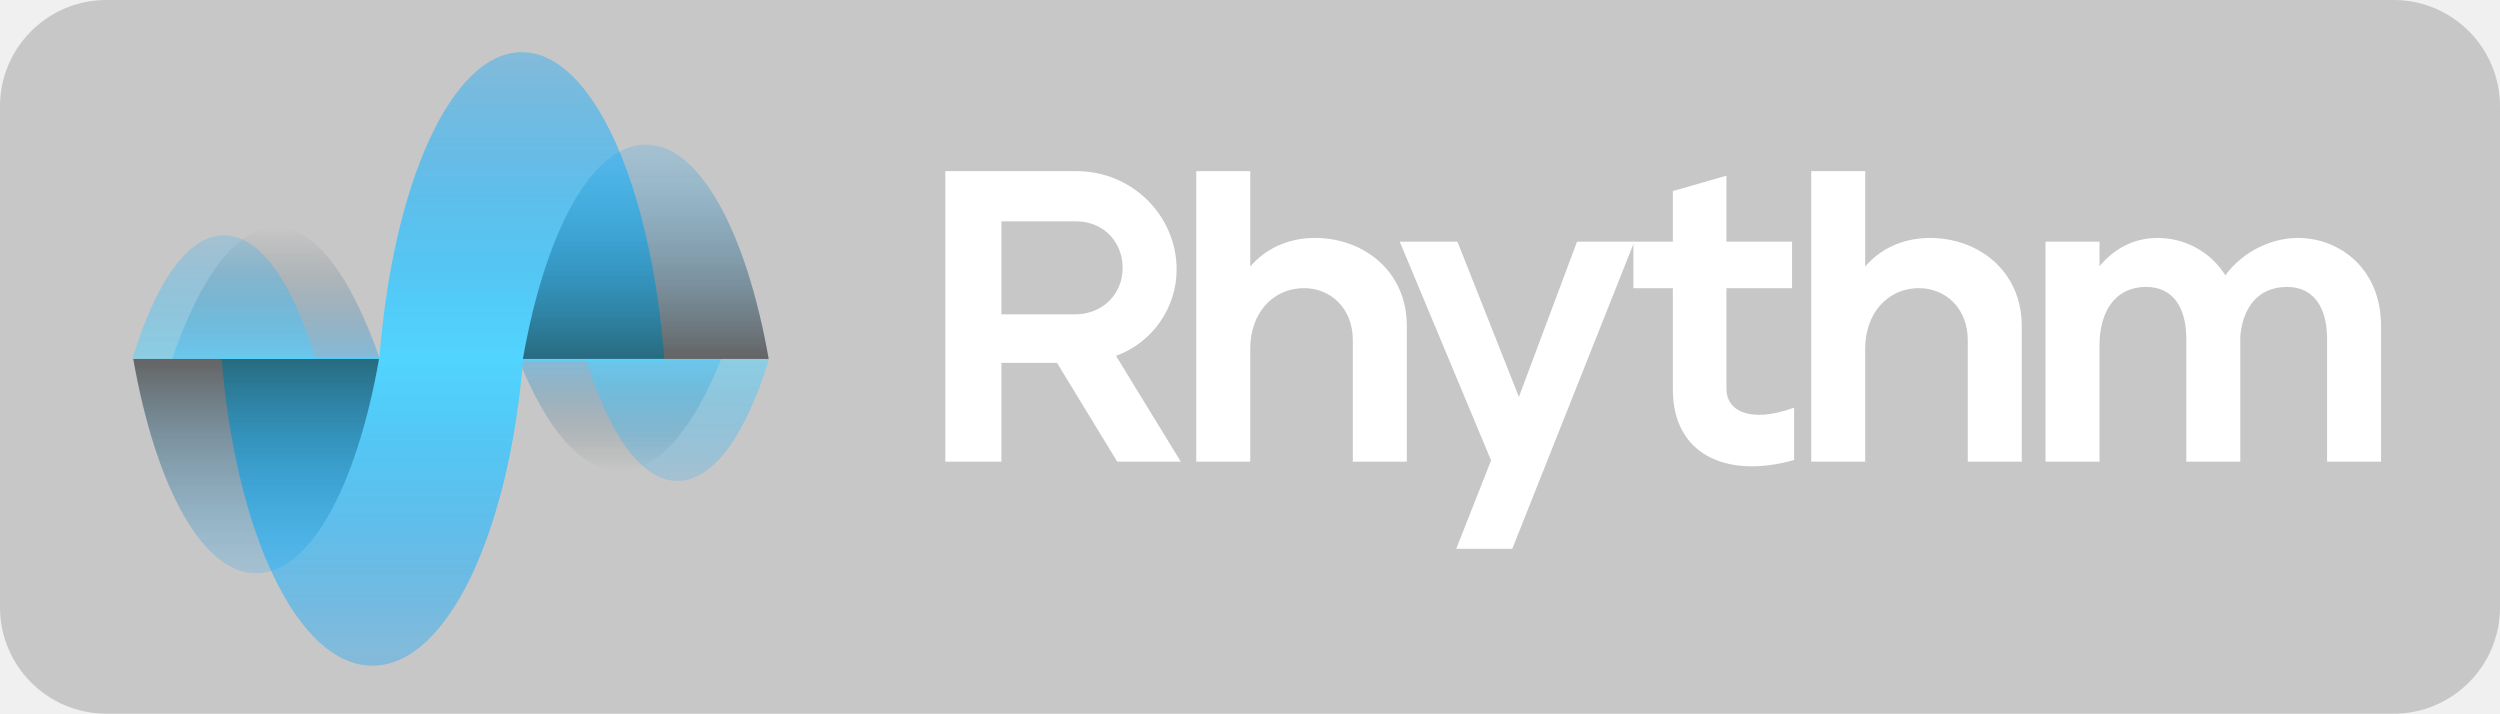
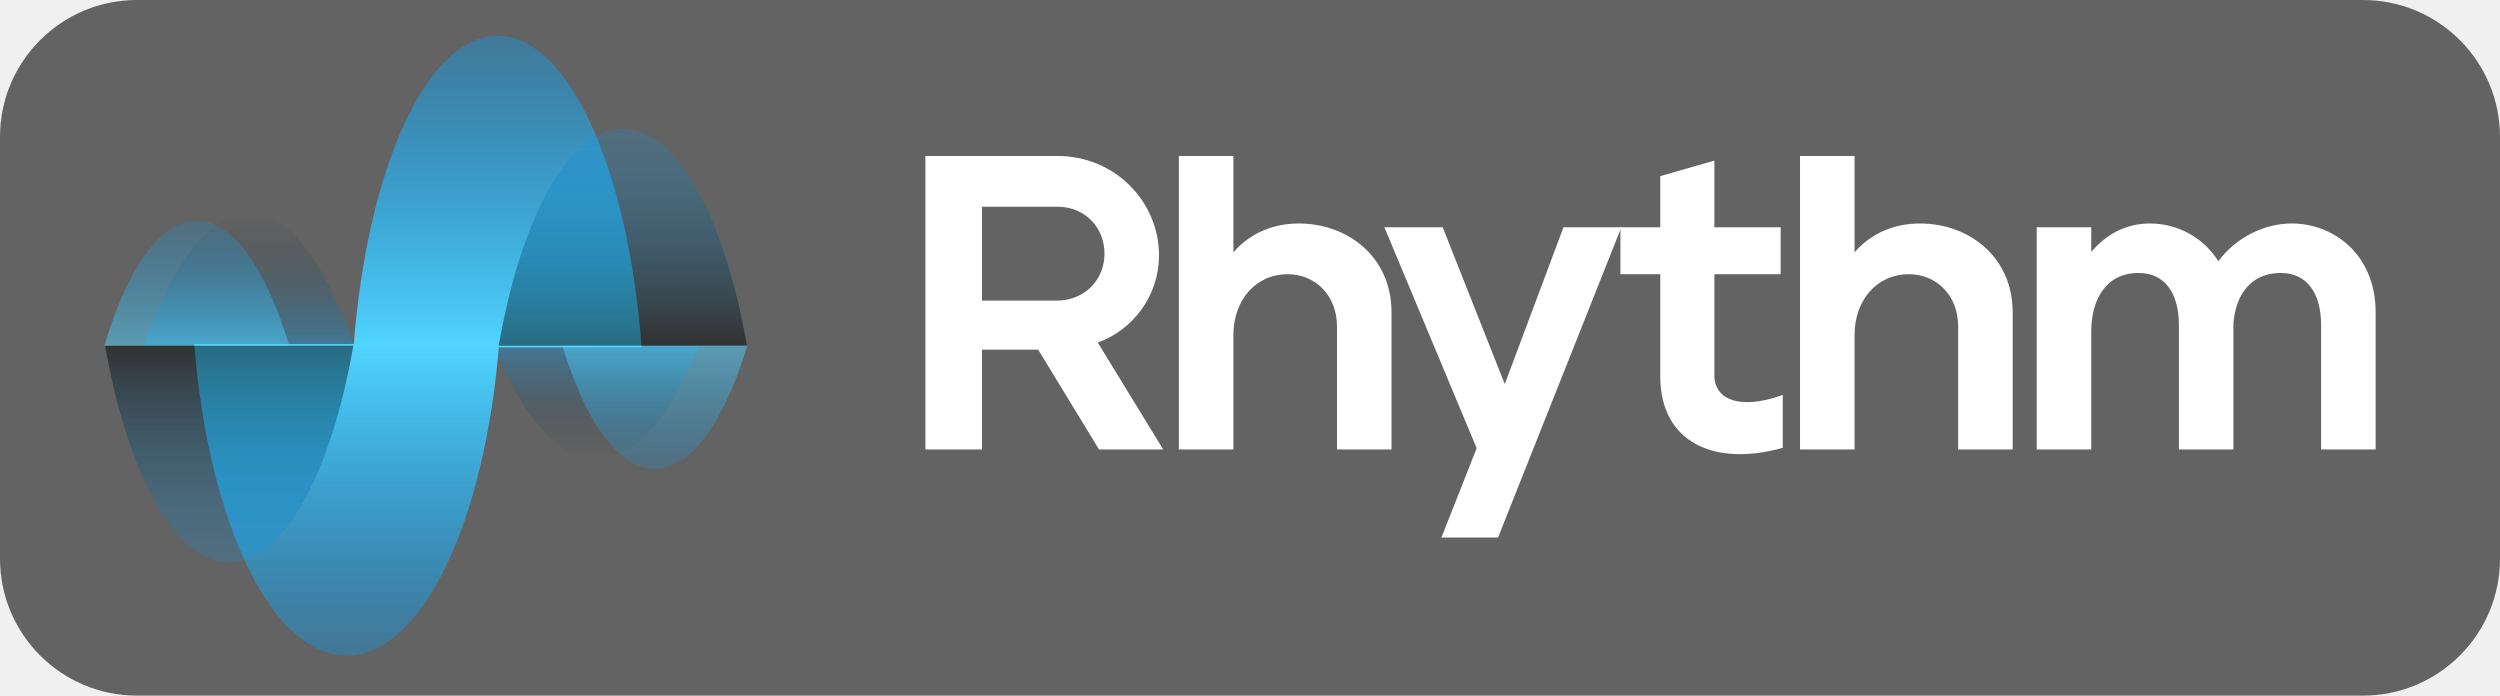
- <svg xmlns="http://www.w3.org/2000/svg" width="1198" height="342" viewBox="0 0 1198 342" fill="none">
-   <rect width="1198" height="342" rx="51" fill="#272727" fill-opacity="0.2" />
-   <path d="M479.864 221.231V173.892H506.529L535.383 221.231H565.829L534.786 170.511C551.899 164.345 563.839 147.836 563.839 129.14C563.839 103.879 543.144 82 515.683 82H453V221.231H479.864ZM479.864 106.067H515.683C528.617 106.067 537.97 115.813 537.97 128.344C537.97 141.273 528.02 150.621 515.285 150.621H479.864V106.067Z" fill="white" />
-   <path d="M599.12 221.231V166.931C599.12 150.82 609.268 138.09 624.989 138.09C637.525 138.09 648.271 147.637 648.271 162.953V221.231H674.14V156.19C674.14 129.736 653.246 114.023 630.163 114.023C616.233 114.023 605.686 119.99 599.12 127.747V82H573.251V221.231H599.12Z" fill="white" />
-   <path d="M697.812 263H724.676L783.18 115.813H755.719L727.86 190.202L698.409 115.813H670.749L714.528 220.634L697.812 263Z" fill="white" />
-   <path d="M859.738 195.374C837.451 203.33 827.302 196.169 827.302 186.423V138.09H858.743V115.813H827.302V84.188L801.632 91.547V115.813H782.728V138.09H801.632V186.622C801.632 217.849 827.302 229.585 859.738 220.435V195.374Z" fill="white" />
-   <path d="M893.8 221.231V166.931C893.8 150.82 903.948 138.09 919.669 138.09C932.205 138.09 942.951 147.637 942.951 162.953V221.231H968.82V156.19C968.82 129.736 947.926 114.023 924.843 114.023C910.913 114.023 900.367 119.99 893.8 127.747V82H867.931V221.231H893.8Z" fill="white" />
-   <path d="M1006.08 221.231V165.34C1006.08 150.621 1012.65 137.493 1028.57 137.493C1041.11 137.493 1047.67 147.24 1047.67 162.157V221.231H1073.54V161.362C1074.54 148.433 1081.3 137.493 1096.03 137.493C1108.56 137.493 1115.13 147.24 1115.13 162.157V221.231H1141V156.19C1141 128.742 1121.1 114.023 1101.2 114.023C1088.27 114.023 1074.74 120.587 1066.38 131.924C1059.02 120.189 1046.48 114.023 1033.94 114.023C1021.6 114.023 1012.45 119.99 1006.08 127.548V115.813H980.214V221.231H1006.08Z" fill="white" />
-   <path fill-rule="evenodd" clip-rule="evenodd" d="M248.403 172C261.867 205.706 278.72 225.742 297.008 225.742C315.297 225.742 332.149 205.706 345.613 172H248.403Z" fill="url(#paint0_linear_62_3)" />
-   <path fill-rule="evenodd" clip-rule="evenodd" d="M182.016 172C168.224 132.346 150.96 108.774 132.226 108.774C113.491 108.774 96.227 132.346 82.435 172H182.016Z" fill="url(#paint1_linear_62_3)" />
-   <path fill-rule="evenodd" clip-rule="evenodd" d="M106.145 171.21C112.853 255.475 142.68 319 178.46 319C214.239 319 244.066 255.475 250.774 171.21H106.145Z" fill="url(#paint2_linear_62_3)" />
-   <path d="M63.847 172C74.536 232.86 96.893 274.742 122.742 274.742C148.591 274.742 170.948 232.86 181.636 172H63.847Z" fill="url(#paint3_linear_62_3)" fill-opacity="0.5" />
-   <path fill-rule="evenodd" clip-rule="evenodd" d="M318.403 172.79C312.058 88.525 283.865 25.002 250.05 25.004C216.234 25.006 188.049 88.532 181.714 172.799L318.403 172.79Z" fill="url(#paint4_linear_62_3)" />
-   <path fill-rule="evenodd" clip-rule="evenodd" d="M368.362 171.997C357.67 111.137 335.311 69.257 309.462 69.258C283.613 69.26 261.258 111.143 250.574 172.004L368.362 171.997Z" fill="url(#paint5_linear_62_3)" fill-opacity="0.5" />
-   <path opacity="0.5" fill-rule="evenodd" clip-rule="evenodd" d="M280.807 172C291.751 207.983 307.353 230.484 324.669 230.484C341.986 230.484 357.588 207.983 368.532 172H280.807Z" fill="url(#paint6_linear_62_3)" />
-   <path opacity="0.5" fill-rule="evenodd" clip-rule="evenodd" d="M151.194 172C140.249 135.531 124.647 112.726 107.331 112.726C90.014 112.726 74.412 135.531 63.468 172L151.194 172Z" fill="url(#paint7_linear_62_3)" />
+ <svg xmlns="http://www.w3.org/2000/svg" width="1186" height="330" viewBox="0 0 1186 330" fill="none">
+   <rect width="1186" height="330" rx="65" fill="#272727" fill-opacity="0.7" />
+   <path d="M465.864 213.231V165.892H492.529L521.383 213.231H551.829L520.786 162.511C537.899 156.345 549.839 139.836 549.839 121.14C549.839 95.879 529.144 74 501.683 74H439V213.231H465.864ZM465.864 98.067H501.683C514.617 98.067 523.97 107.813 523.97 120.344C523.97 133.273 514.02 142.621 501.285 142.621H465.864V98.067Z" fill="white" />
+   <path d="M585.12 213.231V158.931C585.12 142.82 595.268 130.09 610.989 130.09C623.525 130.09 634.271 139.637 634.271 154.953V213.231H660.14V148.19C660.14 121.736 639.246 106.023 616.163 106.023C602.233 106.023 591.686 111.99 585.12 119.747V74H559.251V213.231H585.12Z" fill="white" />
+   <path d="M683.812 255H710.676L769.18 107.813H741.719L713.86 182.202L684.409 107.813H656.749L700.528 212.634L683.812 255Z" fill="white" />
+   <path d="M845.738 187.374C823.451 195.33 813.302 188.169 813.302 178.423V130.09H844.743V107.813H813.302V76.188L787.632 83.547V107.813H768.728V130.09H787.632V178.622C787.632 209.849 813.302 221.585 845.738 212.435V187.374Z" fill="white" />
+   <path d="M879.8 213.231V158.931C879.8 142.82 889.948 130.09 905.669 130.09C918.205 130.09 928.951 139.637 928.951 154.953V213.231H954.82V148.19C954.82 121.736 933.926 106.023 910.843 106.023C896.913 106.023 886.367 111.99 879.8 119.747V74H853.931V213.231H879.8Z" fill="white" />
+   <path d="M992.083 213.231V157.34C992.083 142.621 998.65 129.493 1014.57 129.493C1027.11 129.493 1033.67 139.24 1033.67 154.157V213.231H1059.54V153.362C1060.54 140.433 1067.3 129.493 1082.03 129.493C1094.56 129.493 1101.13 139.24 1101.13 154.157V213.231H1127V148.19C1127 120.742 1107.1 106.023 1087.2 106.023C1074.27 106.023 1060.74 112.587 1052.38 123.924C1045.02 112.189 1032.48 106.023 1019.94 106.023C1007.6 106.023 998.451 111.99 992.083 119.548V107.813H966.214V213.231H992.083Z" fill="white" />
+   <path fill-rule="evenodd" clip-rule="evenodd" d="M234.403 164C247.867 197.706 264.72 217.742 283.008 217.742C301.297 217.742 318.149 197.706 331.613 164H234.403Z" fill="url(#paint0_linear_62_3)" />
+   <path fill-rule="evenodd" clip-rule="evenodd" d="M168.016 164C154.224 124.346 136.96 100.774 118.226 100.774C99.491 100.774 82.227 124.346 68.435 164H168.016Z" fill="url(#paint1_linear_62_3)" />
+   <path fill-rule="evenodd" clip-rule="evenodd" d="M92.145 163.21C98.853 247.475 128.68 311 164.46 311C200.239 311 230.066 247.475 236.774 163.21H92.145Z" fill="url(#paint2_linear_62_3)" />
+   <path d="M49.847 164C60.536 224.86 82.893 266.742 108.742 266.742C134.591 266.742 156.948 224.86 167.636 164H49.847Z" fill="url(#paint3_linear_62_3)" fill-opacity="0.5" />
+   <path fill-rule="evenodd" clip-rule="evenodd" d="M304.403 164.79C298.058 80.525 269.865 17.002 236.05 17.004C202.234 17.006 174.049 80.532 167.714 164.799L304.403 164.79Z" fill="url(#paint4_linear_62_3)" />
+   <path fill-rule="evenodd" clip-rule="evenodd" d="M354.362 163.997C343.67 103.137 321.311 61.257 295.462 61.258C269.613 61.26 247.258 103.143 236.574 164.004L354.362 163.997Z" fill="url(#paint5_linear_62_3)" fill-opacity="0.5" />
+   <path opacity="0.5" fill-rule="evenodd" clip-rule="evenodd" d="M266.807 164C277.751 199.983 293.353 222.484 310.669 222.484C327.986 222.484 343.588 199.983 354.532 164H266.807Z" fill="url(#paint6_linear_62_3)" />
+   <path opacity="0.5" fill-rule="evenodd" clip-rule="evenodd" d="M137.194 164C126.249 127.531 110.647 104.726 93.331 104.726C76.014 104.726 60.412 127.531 49.468 164L137.194 164Z" fill="url(#paint7_linear_62_3)" />
  <defs>
-     <linearGradient id="paint0_linear_62_3" x1="297.008" y1="172" x2="297.008" y2="225.742" gradientUnits="userSpaceOnUse">
+     <linearGradient id="paint0_linear_62_3" x1="283.008" y1="164" x2="283.008" y2="217.742" gradientUnits="userSpaceOnUse">
      <stop stop-color="#00A3FF" stop-opacity="0.34" />
      <stop offset="1" stop-opacity="0" />
    </linearGradient>
-     <linearGradient id="paint1_linear_62_3" x1="132.226" y1="172" x2="132.226" y2="108.774" gradientUnits="userSpaceOnUse">
+     <linearGradient id="paint1_linear_62_3" x1="118.226" y1="164" x2="118.226" y2="100.774" gradientUnits="userSpaceOnUse">
      <stop stop-color="#00A3FF" stop-opacity="0.34" />
      <stop offset="1" stop-opacity="0" />
    </linearGradient>
-     <linearGradient id="paint2_linear_62_3" x1="178.46" y1="171.21" x2="178.46" y2="319" gradientUnits="userSpaceOnUse">
+     <linearGradient id="paint2_linear_62_3" x1="164.46" y1="163.21" x2="164.46" y2="311" gradientUnits="userSpaceOnUse">
      <stop stop-color="#51D5FF" />
      <stop offset="0.964" stop-color="#00A3FF" stop-opacity="0.34" />
    </linearGradient>
-     <linearGradient id="paint3_linear_62_3" x1="122.742" y1="172" x2="122.742" y2="274.742" gradientUnits="userSpaceOnUse">
+     <linearGradient id="paint3_linear_62_3" x1="108.742" y1="164" x2="108.742" y2="266.742" gradientUnits="userSpaceOnUse">
      <stop />
      <stop offset="1" stop-color="#00A3FF" stop-opacity="0.34" />
    </linearGradient>
-     <linearGradient id="paint4_linear_62_3" x1="250.059" y1="172.794" x2="250.05" y2="25.004" gradientUnits="userSpaceOnUse">
+     <linearGradient id="paint4_linear_62_3" x1="236.059" y1="164.794" x2="236.05" y2="17.004" gradientUnits="userSpaceOnUse">
      <stop stop-color="#51D5FF" />
      <stop offset="1" stop-color="#00A3FF" stop-opacity="0.34" />
    </linearGradient>
-     <linearGradient id="paint5_linear_62_3" x1="309.468" y1="172" x2="309.462" y2="69.258" gradientUnits="userSpaceOnUse">
+     <linearGradient id="paint5_linear_62_3" x1="295.468" y1="164" x2="295.462" y2="61.258" gradientUnits="userSpaceOnUse">
      <stop />
      <stop offset="1" stop-color="#00A3FF" stop-opacity="0.34" />
    </linearGradient>
-     <linearGradient id="paint6_linear_62_3" x1="324.669" y1="172" x2="324.669" y2="230.484" gradientUnits="userSpaceOnUse">
+     <linearGradient id="paint6_linear_62_3" x1="310.669" y1="164" x2="310.669" y2="222.484" gradientUnits="userSpaceOnUse">
      <stop stop-color="#51D5FF" />
      <stop offset="1" stop-color="#00A3FF" stop-opacity="0.34" />
    </linearGradient>
-     <linearGradient id="paint7_linear_62_3" x1="107.331" y1="172" x2="107.331" y2="112.726" gradientUnits="userSpaceOnUse">
+     <linearGradient id="paint7_linear_62_3" x1="93.331" y1="164" x2="93.331" y2="104.726" gradientUnits="userSpaceOnUse">
      <stop stop-color="#51D5FF" />
      <stop offset="1" stop-color="#00A3FF" stop-opacity="0.34" />
    </linearGradient>
  </defs>
</svg>
